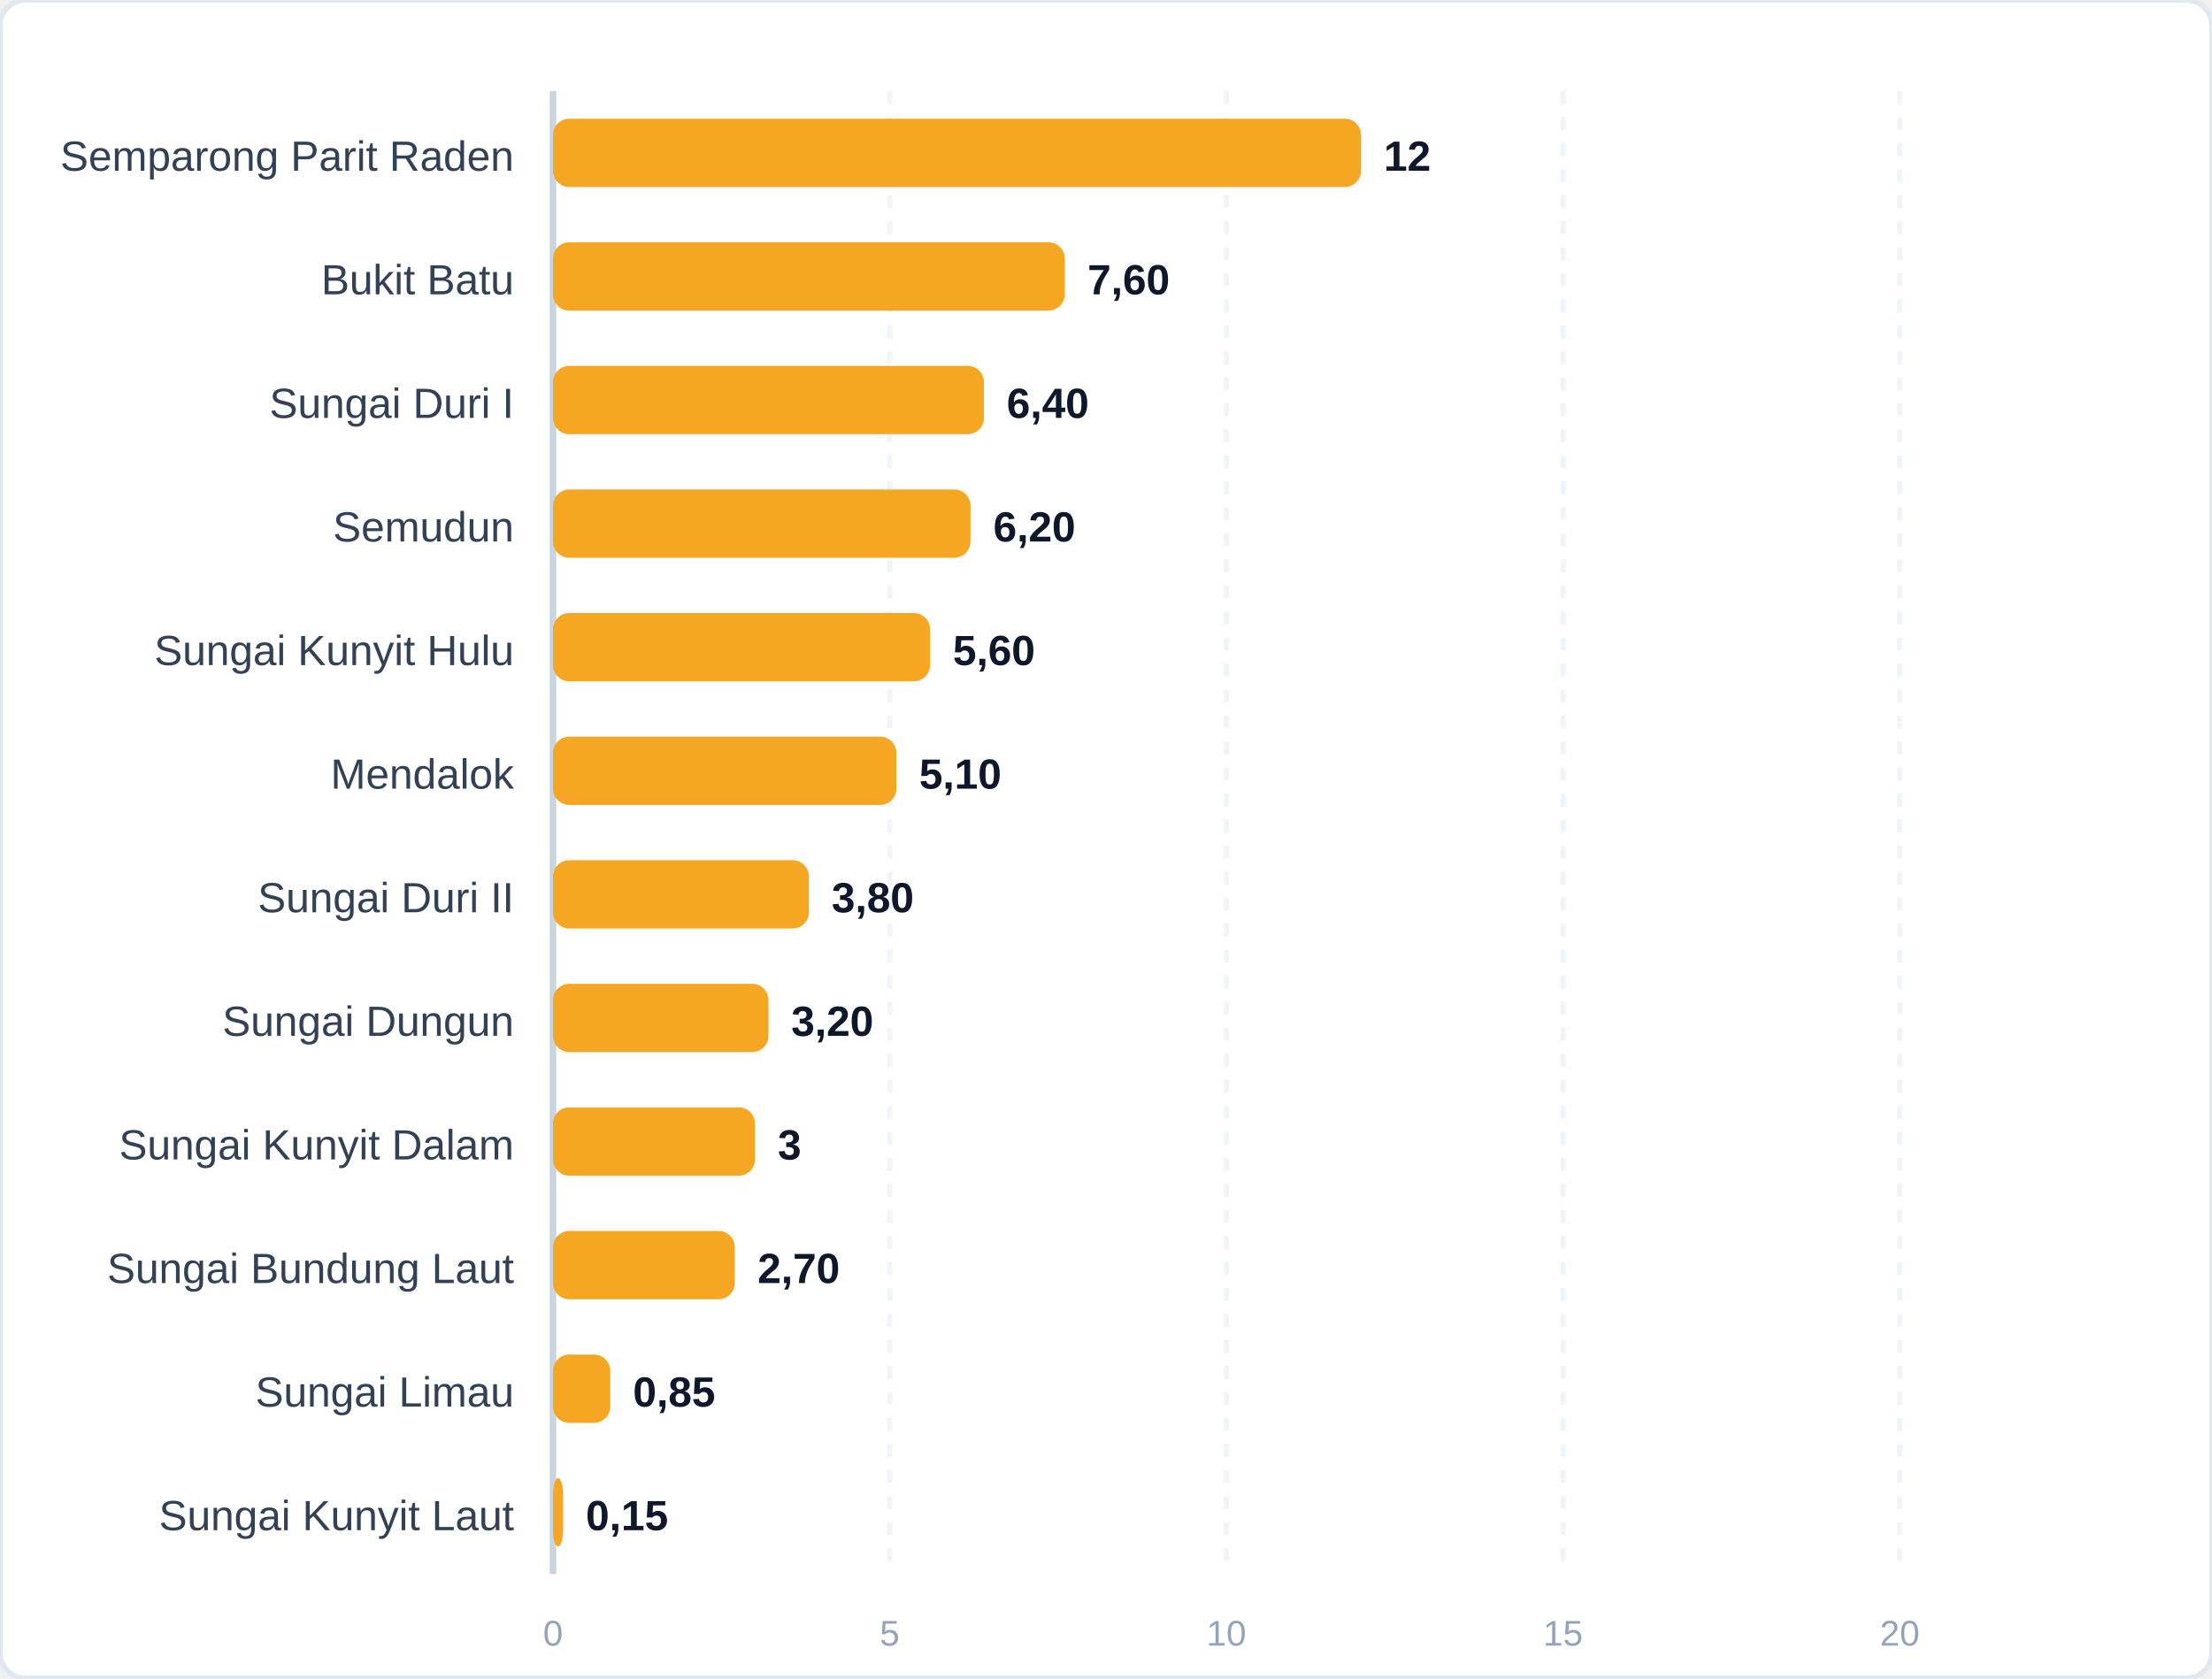
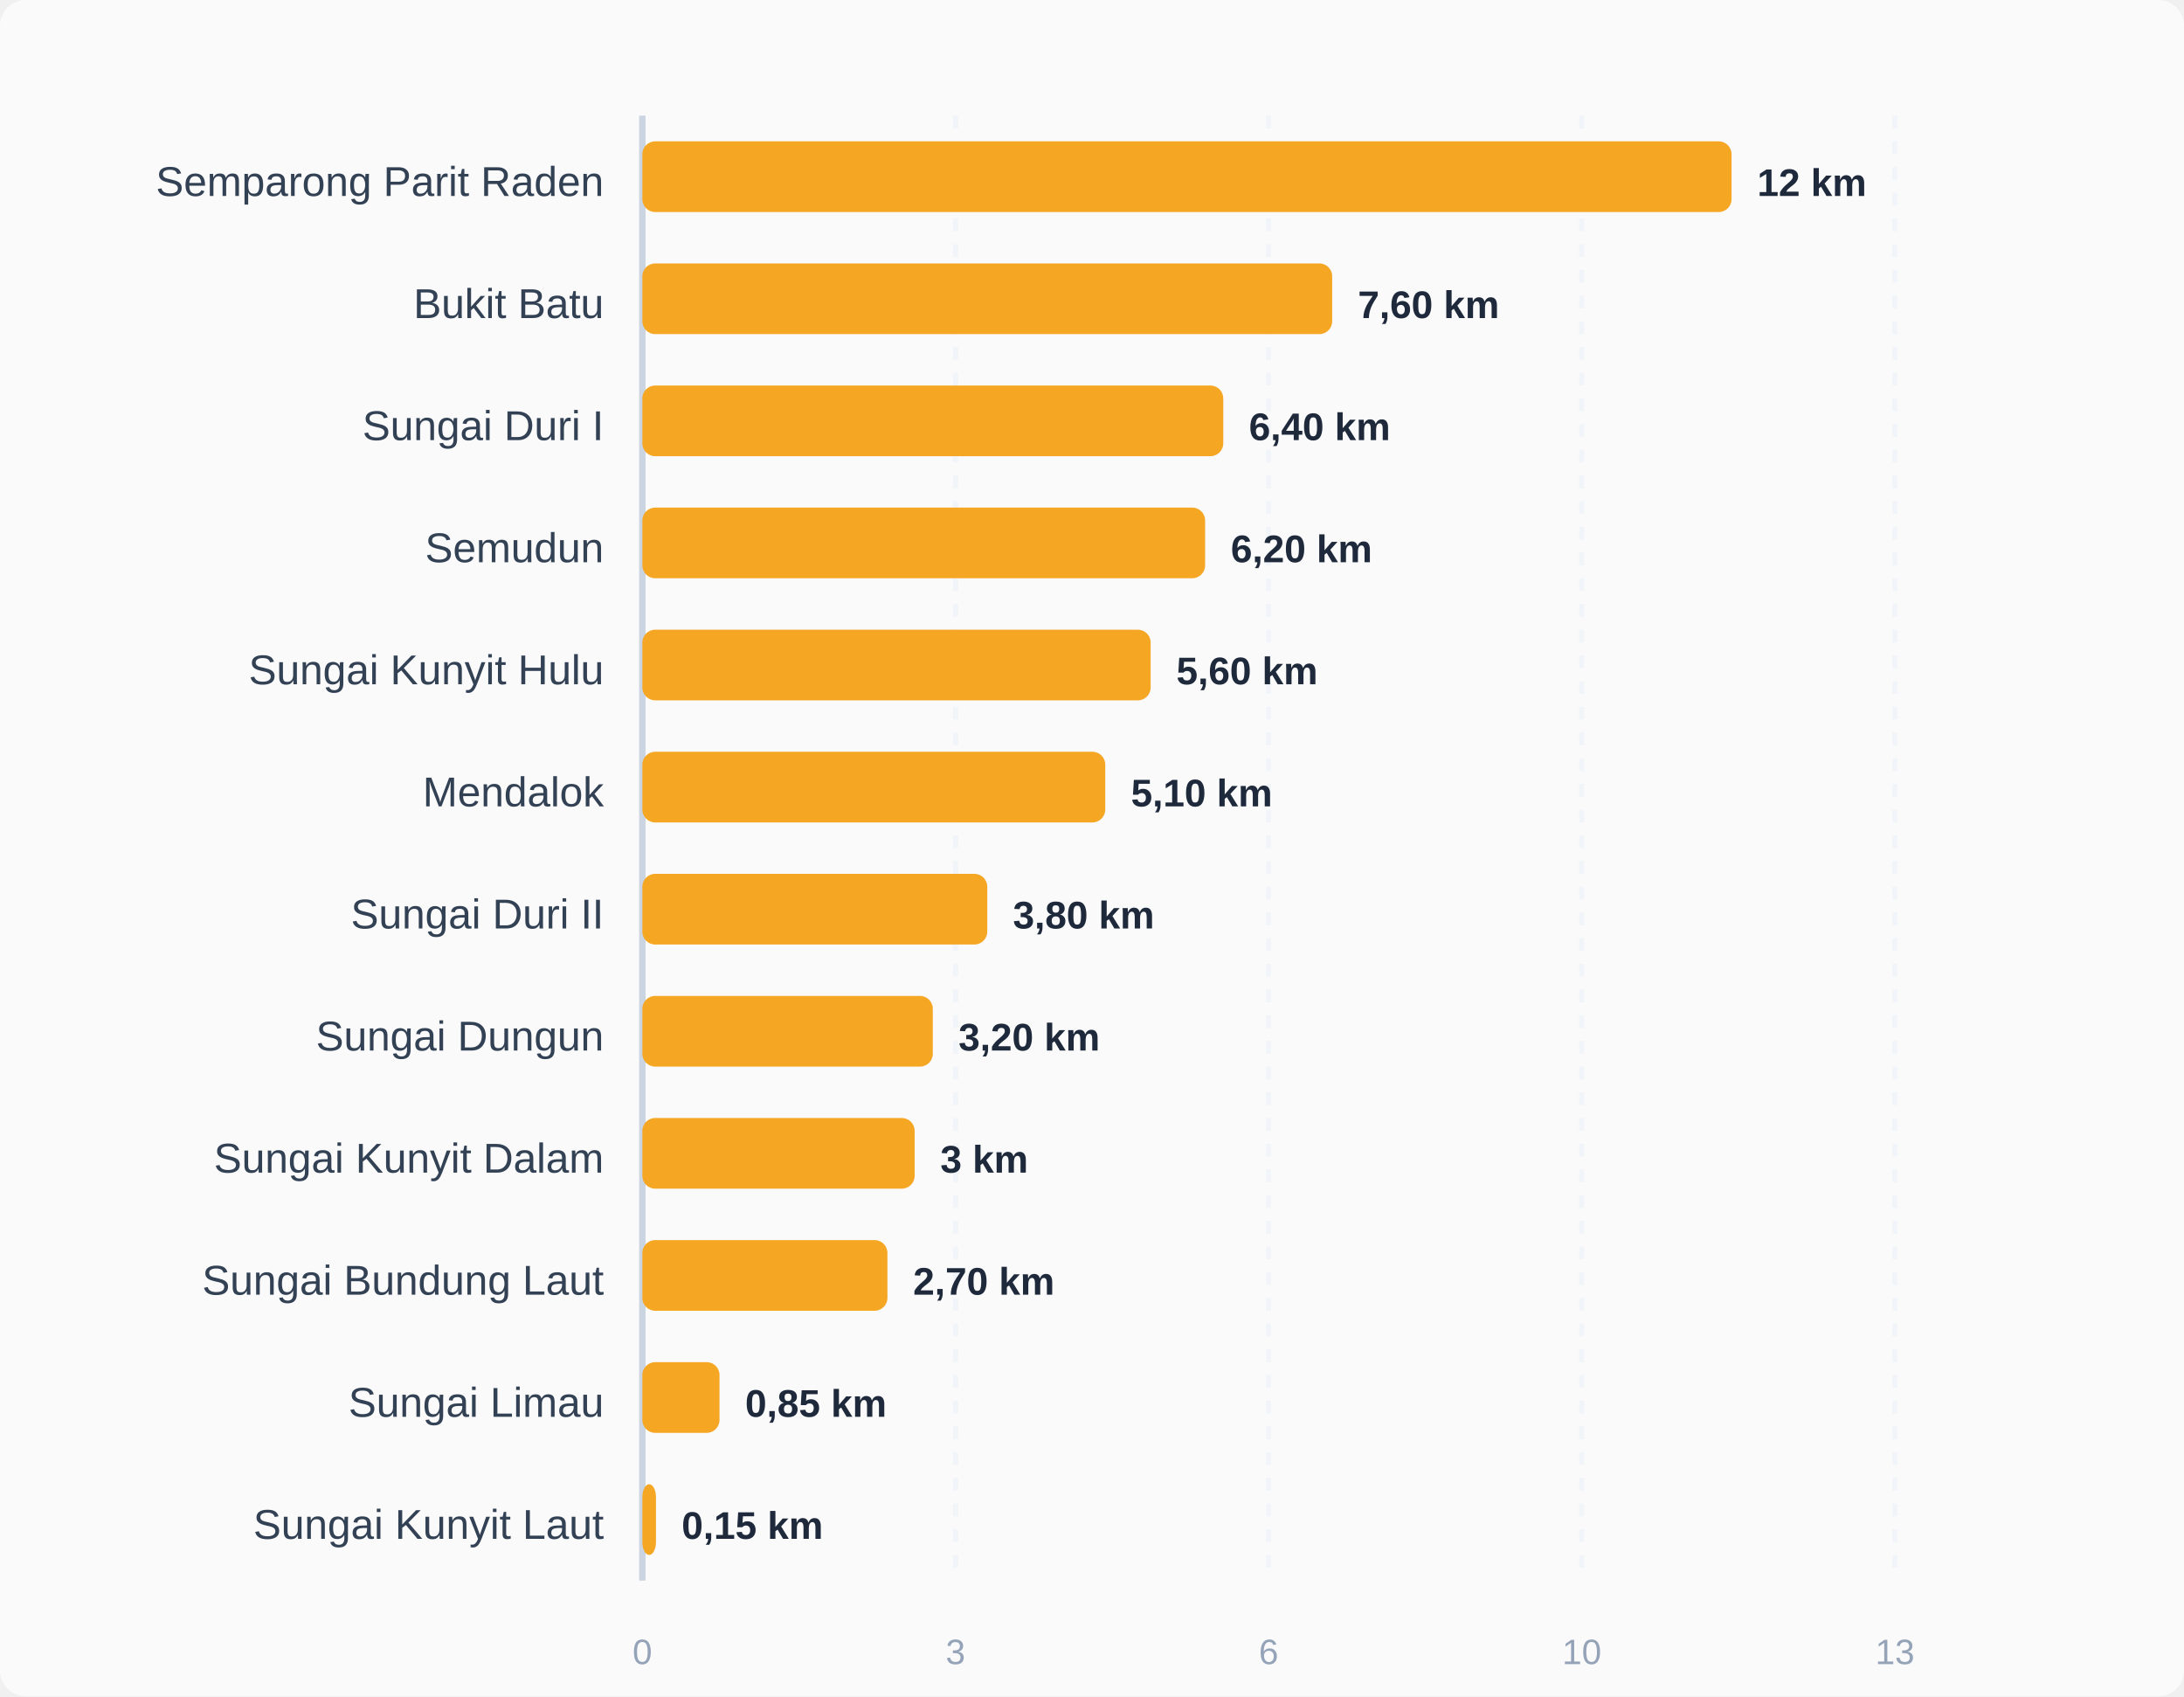
- <svg xmlns="http://www.w3.org/2000/svg" viewBox="0 0 340 258" width="100%" style="font-family: 'Liberation Sans', Arial, sans-serif;">
-   <rect width="340" height="258" rx="4" fill="#FFFFFF" stroke="#E2E8F0" stroke-width="0.8" />
-   <line x1="85.0" y1="14" x2="85.0" y2="242" stroke="#F1F5F9" stroke-width="0.8" stroke-dasharray="2,2" />
-   <text x="85.0" y="253" font-size="5.5" fill="#94A3B8" text-anchor="middle">0</text>
-   <line x1="136.75" y1="14" x2="136.75" y2="242" stroke="#F1F5F9" stroke-width="0.8" stroke-dasharray="2,2" />
-   <text x="136.75" y="253" font-size="5.5" fill="#94A3B8" text-anchor="middle">5</text>
-   <line x1="188.5" y1="14" x2="188.5" y2="242" stroke="#F1F5F9" stroke-width="0.8" stroke-dasharray="2,2" />
-   <text x="188.5" y="253" font-size="5.5" fill="#94A3B8" text-anchor="middle">10</text>
-   <line x1="240.25" y1="14" x2="240.25" y2="242" stroke="#F1F5F9" stroke-width="0.8" stroke-dasharray="2,2" />
-   <text x="240.25" y="253" font-size="5.5" fill="#94A3B8" text-anchor="middle">15</text>
-   <line x1="292.0" y1="14" x2="292.0" y2="242" stroke="#F1F5F9" stroke-width="0.8" stroke-dasharray="2,2" />
-   <text x="292.0" y="253" font-size="5.5" fill="#94A3B8" text-anchor="middle">20</text>
-   <line x1="85" y1="14" x2="85" y2="242" stroke="#CBD5E1" stroke-width="1" />
-   <text x="79" y="26.25" font-size="6.5" fill="#334155" text-anchor="end">Semparong Parit Raden</text>
-   <rect x="85" y="18.25" width="124.2" height="10.5" rx="2.5" fill="#F5A623" />
-   <text x="212.7" y="26.25" font-size="6.5" font-weight="bold" fill="#0F172A">12</text>
-   <text x="79" y="45.25" font-size="6.5" fill="#334155" text-anchor="end">Bukit Batu</text>
-   <rect x="85" y="37.25" width="78.66" height="10.5" rx="2.5" fill="#F5A623" />
-   <text x="167.16" y="45.25" font-size="6.5" font-weight="bold" fill="#0F172A">7,60</text>
-   <text x="79" y="64.25" font-size="6.5" fill="#334155" text-anchor="end">Sungai Duri I</text>
-   <rect x="85" y="56.25" width="66.24" height="10.5" rx="2.5" fill="#F5A623" />
-   <text x="154.74" y="64.25" font-size="6.5" font-weight="bold" fill="#0F172A">6,40</text>
-   <text x="79" y="83.25" font-size="6.5" fill="#334155" text-anchor="end">Semudun</text>
-   <rect x="85" y="75.25" width="64.17" height="10.5" rx="2.5" fill="#F5A623" />
-   <text x="152.67" y="83.25" font-size="6.5" font-weight="bold" fill="#0F172A">6,20</text>
-   <text x="79" y="102.25" font-size="6.5" fill="#334155" text-anchor="end">Sungai Kunyit Hulu</text>
-   <rect x="85" y="94.25" width="57.96" height="10.5" rx="2.5" fill="#F5A623" />
-   <text x="146.46" y="102.25" font-size="6.5" font-weight="bold" fill="#0F172A">5,60</text>
-   <text x="79" y="121.25" font-size="6.5" fill="#334155" text-anchor="end">Mendalok</text>
-   <rect x="85" y="113.25" width="52.785" height="10.5" rx="2.5" fill="#F5A623" />
-   <text x="141.285" y="121.25" font-size="6.5" font-weight="bold" fill="#0F172A">5,10</text>
-   <text x="79" y="140.25" font-size="6.5" fill="#334155" text-anchor="end">Sungai Duri II</text>
-   <rect x="85" y="132.25" width="39.33" height="10.5" rx="2.5" fill="#F5A623" />
-   <text x="127.83" y="140.25" font-size="6.5" font-weight="bold" fill="#0F172A">3,80</text>
-   <text x="79" y="159.25" font-size="6.5" fill="#334155" text-anchor="end">Sungai Dungun</text>
-   <rect x="85" y="151.25" width="33.12" height="10.5" rx="2.5" fill="#F5A623" />
-   <text x="121.62" y="159.25" font-size="6.5" font-weight="bold" fill="#0F172A">3,20</text>
-   <text x="79" y="178.25" font-size="6.5" fill="#334155" text-anchor="end">Sungai Kunyit Dalam</text>
-   <rect x="85" y="170.25" width="31.05" height="10.5" rx="2.5" fill="#F5A623" />
-   <text x="119.55" y="178.25" font-size="6.5" font-weight="bold" fill="#0F172A">3</text>
-   <text x="79" y="197.25" font-size="6.5" fill="#334155" text-anchor="end">Sungai Bundung Laut</text>
-   <rect x="85" y="189.25" width="27.945" height="10.5" rx="2.5" fill="#F5A623" />
-   <text x="116.445" y="197.25" font-size="6.5" font-weight="bold" fill="#0F172A">2,70</text>
-   <text x="79" y="216.25" font-size="6.5" fill="#334155" text-anchor="end">Sungai Limau</text>
-   <rect x="85" y="208.25" width="8.797" height="10.5" rx="2.5" fill="#F5A623" />
-   <text x="97.297" y="216.25" font-size="6.5" font-weight="bold" fill="#0F172A">0,85</text>
-   <text x="79" y="235.25" font-size="6.5" fill="#334155" text-anchor="end">Sungai Kunyit Laut</text>
-   <rect x="85" y="227.25" width="1.552" height="10.5" rx="2.5" fill="#F5A623" />
-   <text x="90.052" y="235.25" font-size="6.5" font-weight="bold" fill="#0F172A">0,15</text>
+ <svg xmlns="http://www.w3.org/2000/svg" viewBox="0 0 340 264" width="100%" height="264pt" style="font-family: 'Liberation Sans', Arial, sans-serif;">
+   <rect width="340" height="264" fill="#FAFAFA" rx="4" />
+   <line x1="100.0" y1="18" x2="100.0" y2="246" stroke="#F1F5F9" stroke-width="0.8" stroke-dasharray="2,2" />
+   <text x="100.0" y="259" font-size="5.5" fill="#94A3B8" text-anchor="middle">0</text>
+   <line x1="148.75" y1="18" x2="148.75" y2="246" stroke="#F1F5F9" stroke-width="0.8" stroke-dasharray="2,2" />
+   <text x="148.75" y="259" font-size="5.5" fill="#94A3B8" text-anchor="middle">3</text>
+   <line x1="197.5" y1="18" x2="197.5" y2="246" stroke="#F1F5F9" stroke-width="0.8" stroke-dasharray="2,2" />
+   <text x="197.5" y="259" font-size="5.5" fill="#94A3B8" text-anchor="middle">6</text>
+   <line x1="246.25" y1="18" x2="246.25" y2="246" stroke="#F1F5F9" stroke-width="0.8" stroke-dasharray="2,2" />
+   <text x="246.25" y="259" font-size="5.5" fill="#94A3B8" text-anchor="middle">10</text>
+   <line x1="295.0" y1="18" x2="295.0" y2="246" stroke="#F1F5F9" stroke-width="0.8" stroke-dasharray="2,2" />
+   <text x="295.0" y="259" font-size="5.5" fill="#94A3B8" text-anchor="middle">13</text>
+   <line x1="100" y1="18" x2="100" y2="246" stroke="#CBD5E1" stroke-width="1" />
+   <text x="94" y="30.5" font-size="6.5" fill="#334155" text-anchor="end">Semparong Parit Raden</text>
+   <rect x="100" y="22" width="169.565" height="11" rx="2" fill="#F5A623" />
+   <text x="273.565" y="30.5" font-size="6" font-weight="bold" fill="#1E293B">12 km</text>
+   <text x="94" y="49.5" font-size="6.5" fill="#334155" text-anchor="end">Bukit Batu</text>
+   <rect x="100" y="41" width="107.391" height="11" rx="2" fill="#F5A623" />
+   <text x="211.391" y="49.5" font-size="6" font-weight="bold" fill="#1E293B">7,60 km</text>
+   <text x="94" y="68.5" font-size="6.5" fill="#334155" text-anchor="end">Sungai Duri I</text>
+   <rect x="100" y="60" width="90.435" height="11" rx="2" fill="#F5A623" />
+   <text x="194.435" y="68.5" font-size="6" font-weight="bold" fill="#1E293B">6,40 km</text>
+   <text x="94" y="87.5" font-size="6.5" fill="#334155" text-anchor="end">Semudun</text>
+   <rect x="100" y="79" width="87.609" height="11" rx="2" fill="#F5A623" />
+   <text x="191.609" y="87.5" font-size="6" font-weight="bold" fill="#1E293B">6,20 km</text>
+   <text x="94" y="106.5" font-size="6.5" fill="#334155" text-anchor="end">Sungai Kunyit Hulu</text>
+   <rect x="100" y="98" width="79.13" height="11" rx="2" fill="#F5A623" />
+   <text x="183.13" y="106.5" font-size="6" font-weight="bold" fill="#1E293B">5,60 km</text>
+   <text x="94" y="125.5" font-size="6.5" fill="#334155" text-anchor="end">Mendalok</text>
+   <rect x="100" y="117" width="72.065" height="11" rx="2" fill="#F5A623" />
+   <text x="176.065" y="125.5" font-size="6" font-weight="bold" fill="#1E293B">5,10 km</text>
+   <text x="94" y="144.5" font-size="6.5" fill="#334155" text-anchor="end">Sungai Duri II</text>
+   <rect x="100" y="136" width="53.696" height="11" rx="2" fill="#F5A623" />
+   <text x="157.696" y="144.5" font-size="6" font-weight="bold" fill="#1E293B">3,80 km</text>
+   <text x="94" y="163.5" font-size="6.5" fill="#334155" text-anchor="end">Sungai Dungun</text>
+   <rect x="100" y="155" width="45.217" height="11" rx="2" fill="#F5A623" />
+   <text x="149.217" y="163.5" font-size="6" font-weight="bold" fill="#1E293B">3,20 km</text>
+   <text x="94" y="182.5" font-size="6.5" fill="#334155" text-anchor="end">Sungai Kunyit Dalam</text>
+   <rect x="100" y="174" width="42.391" height="11" rx="2" fill="#F5A623" />
+   <text x="146.391" y="182.5" font-size="6" font-weight="bold" fill="#1E293B">3 km</text>
+   <text x="94" y="201.5" font-size="6.5" fill="#334155" text-anchor="end">Sungai Bundung Laut</text>
+   <rect x="100" y="193" width="38.152" height="11" rx="2" fill="#F5A623" />
+   <text x="142.152" y="201.5" font-size="6" font-weight="bold" fill="#1E293B">2,70 km</text>
+   <text x="94" y="220.5" font-size="6.5" fill="#334155" text-anchor="end">Sungai Limau</text>
+   <rect x="100" y="212" width="12.011" height="11" rx="2" fill="#F5A623" />
+   <text x="116.011" y="220.5" font-size="6" font-weight="bold" fill="#1E293B">0,85 km</text>
+   <text x="94" y="239.5" font-size="6.5" fill="#334155" text-anchor="end">Sungai Kunyit Laut</text>
+   <rect x="100" y="231" width="2.12" height="11" rx="2" fill="#F5A623" />
+   <text x="106.12" y="239.5" font-size="6" font-weight="bold" fill="#1E293B">0,15 km</text>
</svg>
